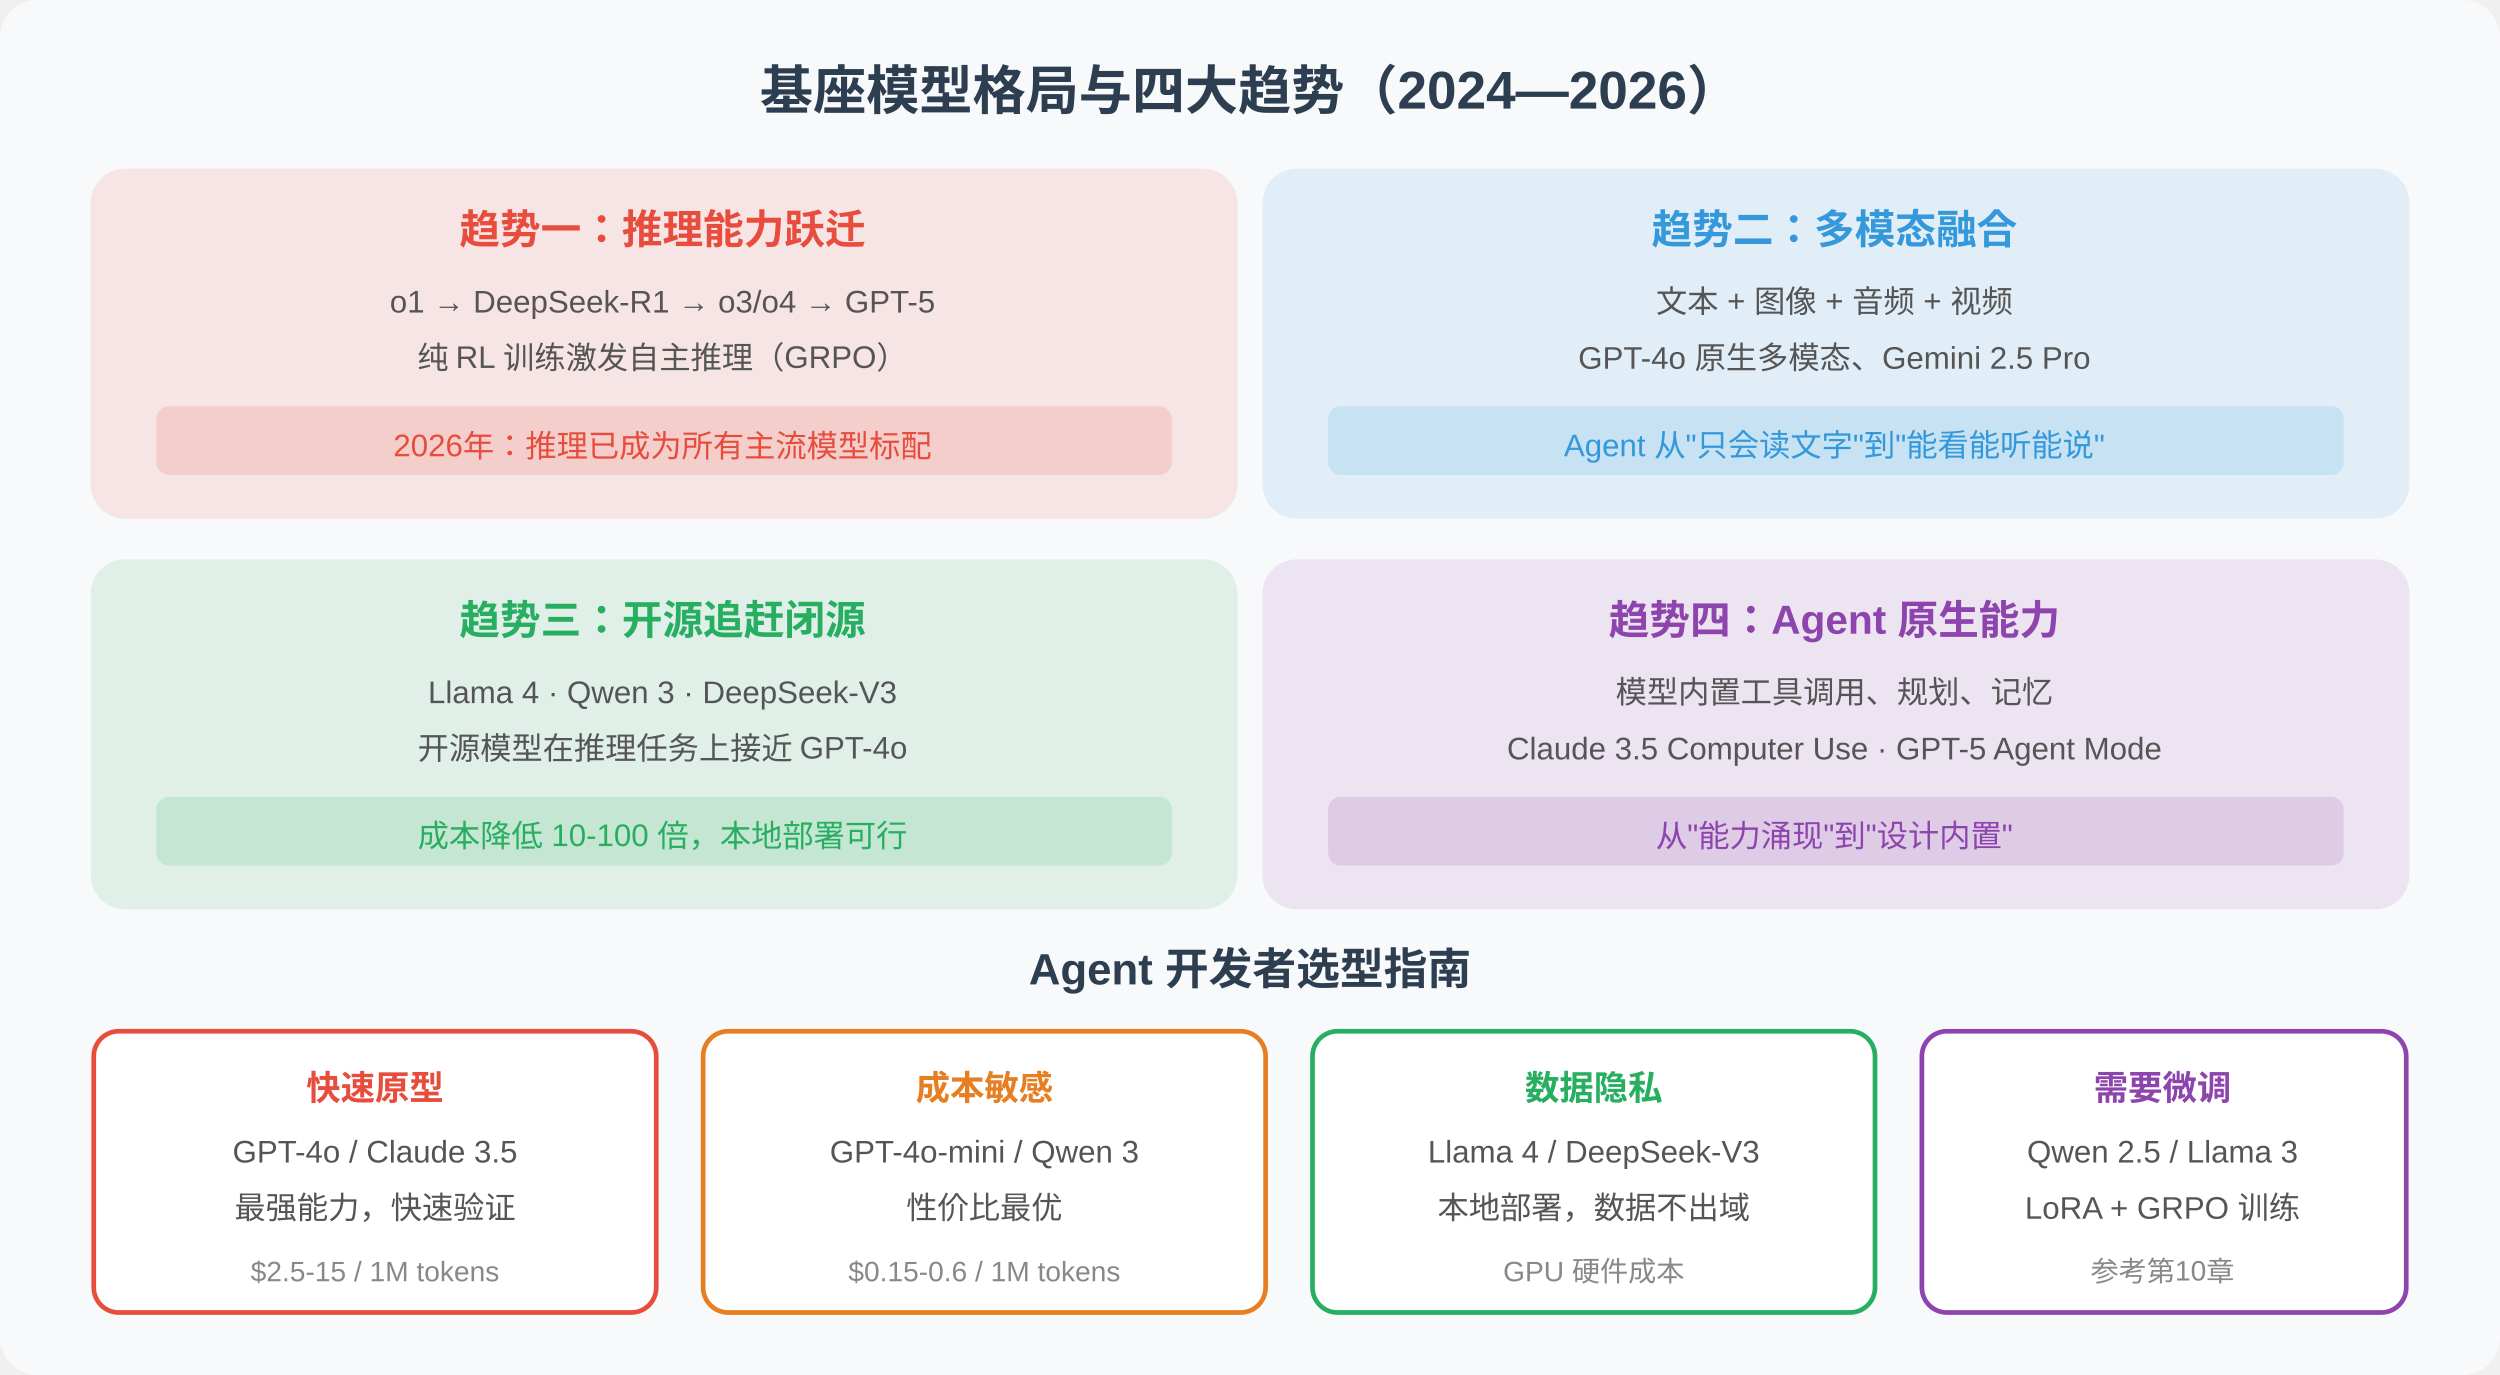
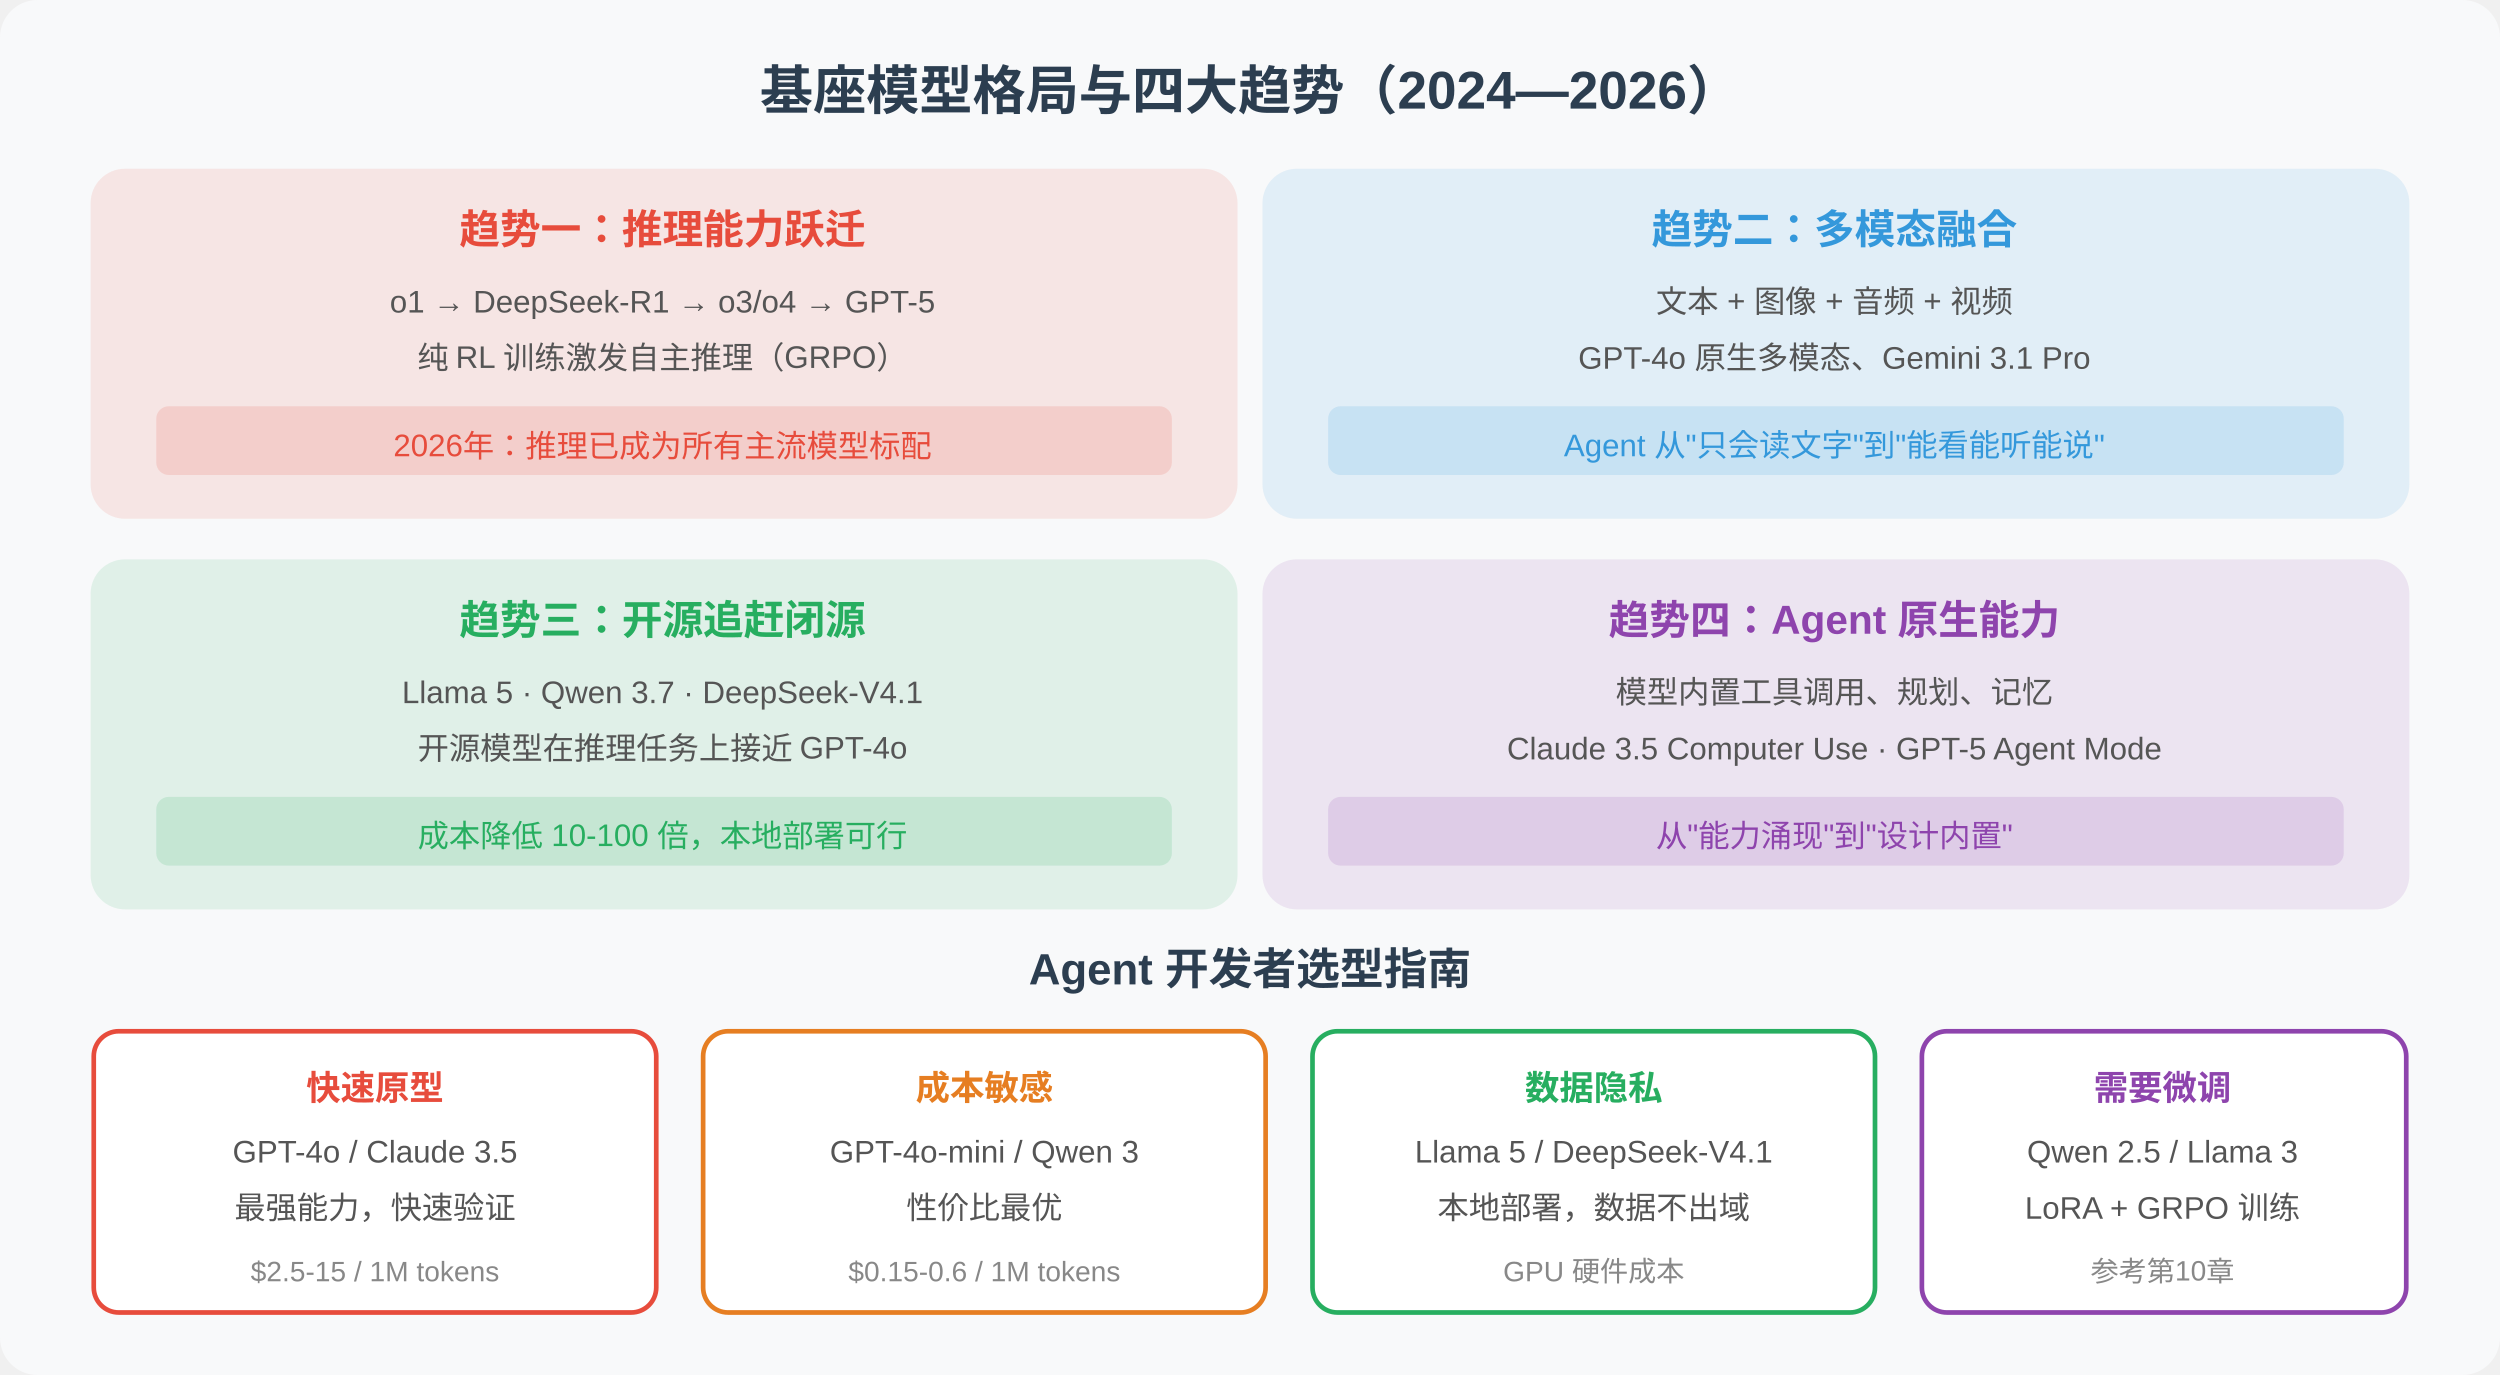
<svg xmlns="http://www.w3.org/2000/svg" viewBox="0 0 800 440" width="800" height="440">
  <defs>
    <style>text { font-family: 'PingFang SC', 'Microsoft YaHei', Arial, sans-serif; }</style>
  </defs>
  <rect width="800" height="440" rx="12" fill="#f8f9fa" />
  <text x="400" y="35" text-anchor="middle" font-size="17" font-weight="bold" fill="#2c3e50">基座模型格局与四大趋势（2024—2026）</text>
  <rect x="30" y="55" width="365" height="110" rx="10" fill="#e74c3c" opacity="0.12" stroke="#e74c3c" stroke-width="2" />
  <text x="212" y="78" text-anchor="middle" font-size="13" font-weight="bold" fill="#e74c3c">趋势一：推理能力跃迁</text>
  <text x="212" y="100" text-anchor="middle" font-size="10" fill="#555">o1 → DeepSeek-R1 → o3/o4 → GPT-5</text>
  <text x="212" y="118" text-anchor="middle" font-size="10" fill="#555">纯 RL 训练激发自主推理（GRPO）</text>
  <rect x="50" y="130" width="325" height="22" rx="4" fill="#e74c3c" opacity="0.15" />
  <text x="212" y="146" text-anchor="middle" font-size="10" fill="#e74c3c">2026年：推理已成为所有主流模型标配</text>
  <rect x="405" y="55" width="365" height="110" rx="10" fill="#3498db" opacity="0.12" stroke="#3498db" stroke-width="2" />
  <text x="587" y="78" text-anchor="middle" font-size="13" font-weight="bold" fill="#3498db">趋势二：多模态融合</text>
  <text x="587" y="100" text-anchor="middle" font-size="10" fill="#555">文本 + 图像 + 音频 + 视频</text>
-   <text x="587" y="118" text-anchor="middle" font-size="10" fill="#555">GPT-4o 原生多模态、Gemini 2.5 Pro</text>
+   <text x="587" y="118" text-anchor="middle" font-size="10" fill="#555">GPT-4o 原生多模态、Gemini 3.1 Pro</text>
  <rect x="425" y="130" width="325" height="22" rx="4" fill="#3498db" opacity="0.15" />
  <text x="587" y="146" text-anchor="middle" font-size="10" fill="#3498db">Agent 从"只会读文字"到"能看能听能说"</text>
  <rect x="30" y="180" width="365" height="110" rx="10" fill="#27ae60" opacity="0.12" stroke="#27ae60" stroke-width="2" />
  <text x="212" y="203" text-anchor="middle" font-size="13" font-weight="bold" fill="#27ae60">趋势三：开源追赶闭源</text>
-   <text x="212" y="225" text-anchor="middle" font-size="10" fill="#555">Llama 4 · Qwen 3 · DeepSeek-V3</text>
+   <text x="212" y="225" text-anchor="middle" font-size="10" fill="#555">Llama 5 · Qwen 3.7 · DeepSeek-V4.1</text>
  <text x="212" y="243" text-anchor="middle" font-size="10" fill="#555">开源模型在推理任务上接近 GPT-4o</text>
  <rect x="50" y="255" width="325" height="22" rx="4" fill="#27ae60" opacity="0.15" />
  <text x="212" y="271" text-anchor="middle" font-size="10" fill="#27ae60">成本降低 10-100 倍，本地部署可行</text>
  <rect x="405" y="180" width="365" height="110" rx="10" fill="#8e44ad" opacity="0.12" stroke="#8e44ad" stroke-width="2" />
  <text x="587" y="203" text-anchor="middle" font-size="13" font-weight="bold" fill="#8e44ad">趋势四：Agent 原生能力</text>
  <text x="587" y="225" text-anchor="middle" font-size="10" fill="#555">模型内置工具调用、规划、记忆</text>
  <text x="587" y="243" text-anchor="middle" font-size="10" fill="#555">Claude 3.5 Computer Use · GPT-5 Agent Mode</text>
  <rect x="425" y="255" width="325" height="22" rx="4" fill="#8e44ad" opacity="0.15" />
  <text x="587" y="271" text-anchor="middle" font-size="10" fill="#8e44ad">从"能力涌现"到"设计内置"</text>
  <text x="400" y="315" text-anchor="middle" font-size="14" font-weight="bold" fill="#2c3e50">Agent 开发者选型指南</text>
  <rect x="30" y="330" width="180" height="90" rx="8" fill="white" stroke="#e74c3c" stroke-width="1.5" />
  <text x="120" y="352" text-anchor="middle" font-size="11" font-weight="bold" fill="#e74c3c">快速原型</text>
  <text x="120" y="372" text-anchor="middle" font-size="10" fill="#555">GPT-4o / Claude 3.5</text>
  <text x="120" y="390" text-anchor="middle" font-size="10" fill="#555">最强能力，快速验证</text>
  <text x="120" y="410" text-anchor="middle" font-size="9" fill="#888">$2.5-15 / 1M tokens</text>
  <rect x="225" y="330" width="180" height="90" rx="8" fill="white" stroke="#e67e22" stroke-width="1.5" />
  <text x="315" y="352" text-anchor="middle" font-size="11" font-weight="bold" fill="#e67e22">成本敏感</text>
  <text x="315" y="372" text-anchor="middle" font-size="10" fill="#555">GPT-4o-mini / Qwen 3</text>
  <text x="315" y="390" text-anchor="middle" font-size="10" fill="#555">性价比最优</text>
  <text x="315" y="410" text-anchor="middle" font-size="9" fill="#888">$0.15-0.6 / 1M tokens</text>
  <rect x="420" y="330" width="180" height="90" rx="8" fill="white" stroke="#27ae60" stroke-width="1.5" />
  <text x="510" y="352" text-anchor="middle" font-size="11" font-weight="bold" fill="#27ae60">数据隐私</text>
-   <text x="510" y="372" text-anchor="middle" font-size="10" fill="#555">Llama 4 / DeepSeek-V3</text>
+   <text x="510" y="372" text-anchor="middle" font-size="10" fill="#555">Llama 5 / DeepSeek-V4.1</text>
  <text x="510" y="390" text-anchor="middle" font-size="10" fill="#555">本地部署，数据不出域</text>
  <text x="510" y="410" text-anchor="middle" font-size="9" fill="#888">GPU 硬件成本</text>
  <rect x="615" y="330" width="155" height="90" rx="8" fill="white" stroke="#8e44ad" stroke-width="1.5" />
  <text x="692" y="352" text-anchor="middle" font-size="11" font-weight="bold" fill="#8e44ad">需要微调</text>
  <text x="692" y="372" text-anchor="middle" font-size="10" fill="#555">Qwen 2.5 / Llama 3</text>
  <text x="692" y="390" text-anchor="middle" font-size="10" fill="#555">LoRA + GRPO 训练</text>
  <text x="692" y="410" text-anchor="middle" font-size="9" fill="#888">参考第10章</text>
</svg>
